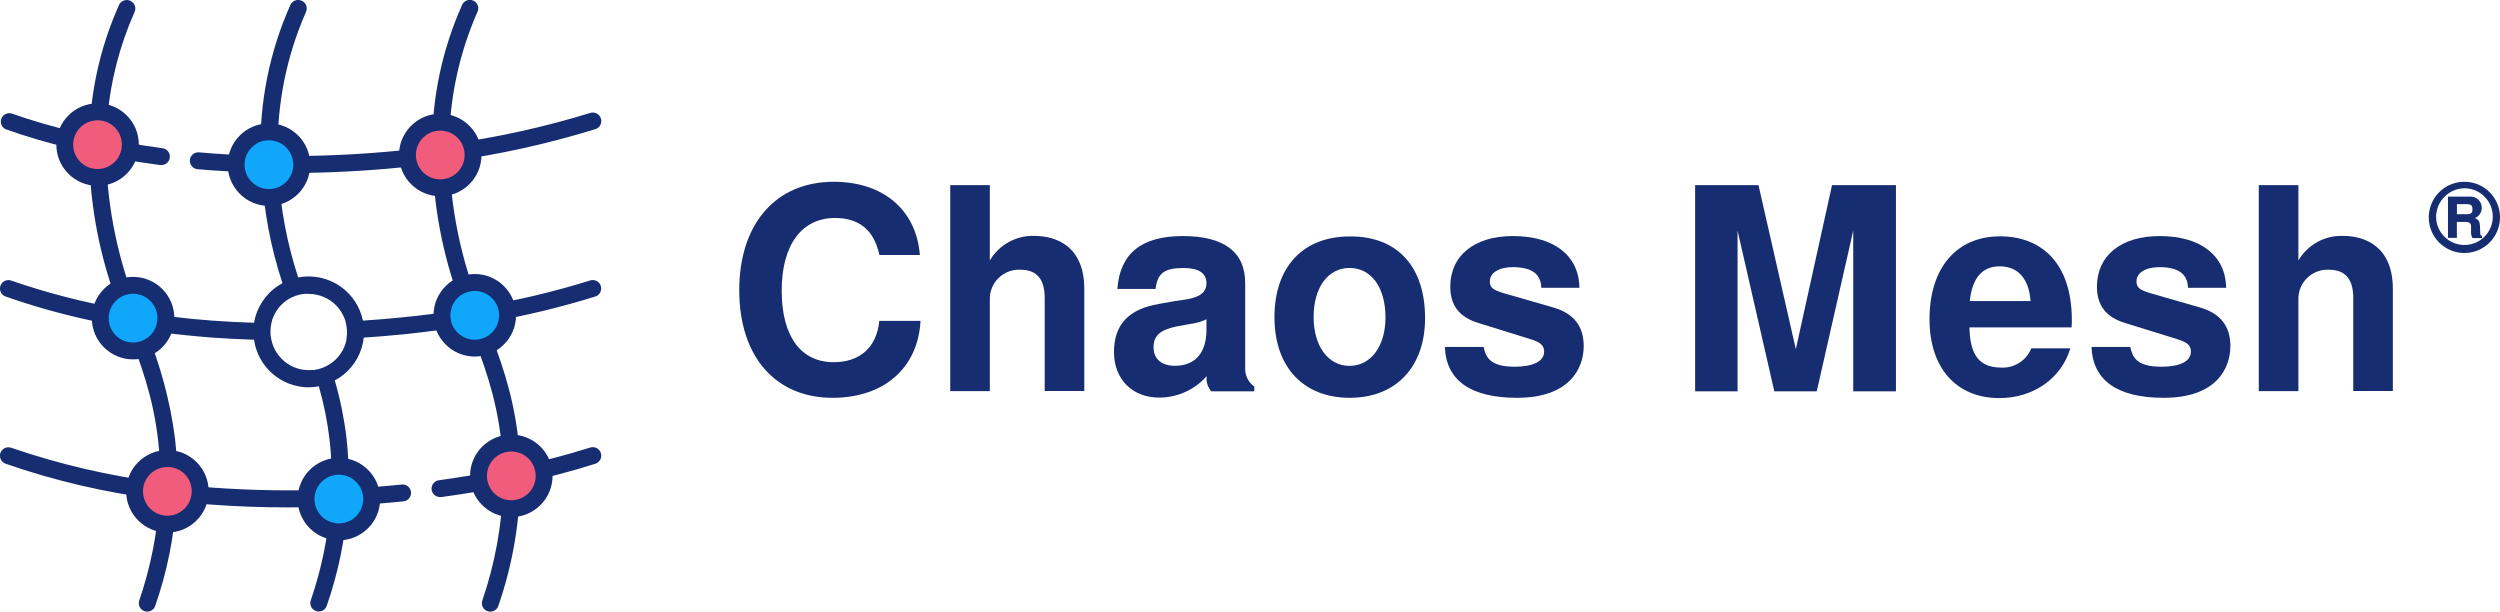
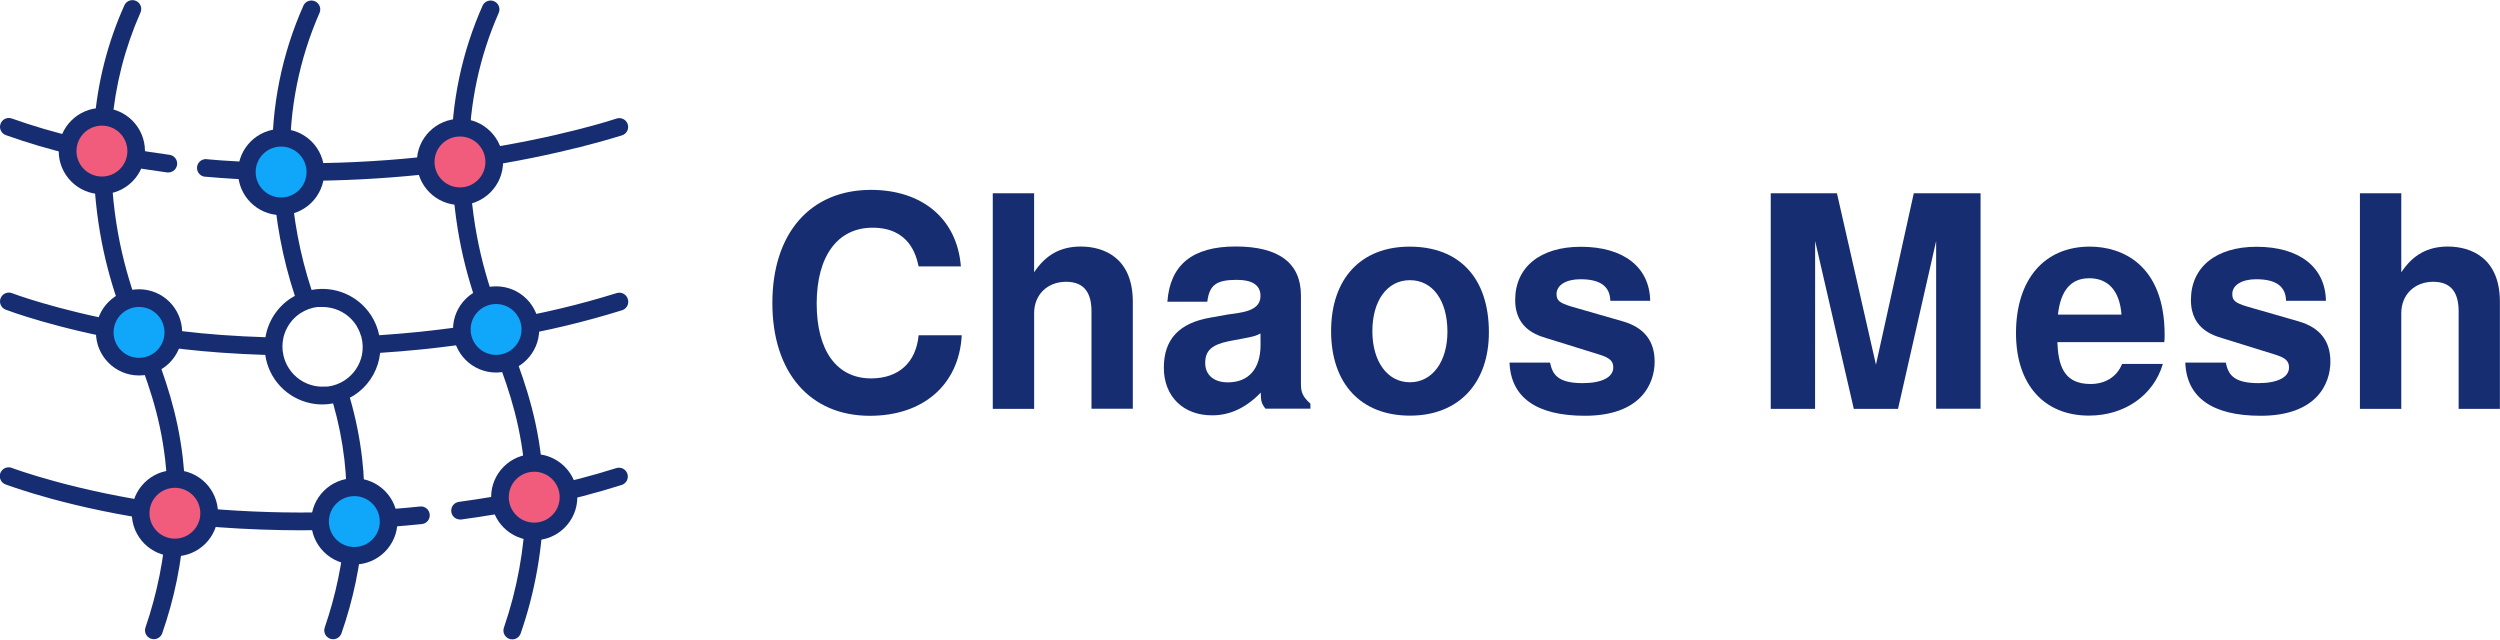
- <svg xmlns="http://www.w3.org/2000/svg" viewBox="0 0 464.73 113.72">
+ <svg xmlns="http://www.w3.org/2000/svg" viewBox="0 0 776.03 198.4">
  <defs>
    <style>.cls-1{fill:#172d72;}.cls-2{fill:#f25c7c;}.cls-3{fill:#10a6fa;}</style>
  </defs>
-   <g id="Layer_2" data-name="Layer 2">
-     <g id="Layer_2-2" data-name="Layer 2">
-       <path class="cls-1" d="M18.14,21.67a5.18,5.18,0,0,1,1.8.33A61.41,61.41,0,0,1,25,2.27,1.58,1.58,0,0,0,24.26.16a1.59,1.59,0,0,0-2.11.71,63.41,63.41,0,0,0-5.36,21A5,5,0,0,1,18.14,21.67Z" />
-       <path class="cls-1" d="M23.34,26.88a5.23,5.23,0,0,1-.75,2.69c2.25.4,4.64.78,7.17,1.11l.21,0a1.57,1.57,0,0,0,.21-3.13c-2.41-.32-4.69-.69-6.86-1.07C23.33,26.63,23.34,26.75,23.34,26.88Z" />
-       <path class="cls-1" d="M1,24a109.11,109.11,0,0,0,12,3.53,5,5,0,0,1,.56-3.11A107.3,107.3,0,0,1,2.13,21.09,1.57,1.57,0,0,0,1,24Z" />
-       <path class="cls-1" d="M111.68,53.14a1.57,1.57,0,0,0-2-1A152.65,152.65,0,0,1,89.23,57a79.74,79.74,0,0,1-5.68-27,169.61,169.61,0,0,0,27.15-6,1.57,1.57,0,0,0-1-3,165.76,165.76,0,0,1-26.21,5.78A62.22,62.22,0,0,1,88.73,2.27,1.57,1.57,0,1,0,85.92.87a64,64,0,0,0-5.59,26.42q-2.73.36-5.65.66A208,208,0,0,1,51.63,29c0-.22,0-.43,0-.65a62.08,62.08,0,0,1,5.24-26.1A1.57,1.57,0,0,0,56.14.16,1.59,1.59,0,0,0,54,.87a64.17,64.17,0,0,0-5.57,27.57c0,.18,0,.35,0,.52-3-.08-6-.22-9-.44L37,28.32a1.57,1.57,0,0,0-.28,3.13c.84.08,1.7.15,2.54.21q4.66.33,9.39.45a78.59,78.59,0,0,0,3.86,20.53c-.25.14-.49.27-.73.43A10.26,10.26,0,0,0,47.23,60q-3.91-.12-7.78-.4C34.56,59.24,30,58.67,25.84,58a81.37,81.37,0,0,1-6-26.22,5.2,5.2,0,0,1-1.73.3,5.53,5.53,0,0,1-1.42-.2,81.42,81.42,0,0,0,5.53,25.49A129.52,129.52,0,0,1,2.13,52.17,1.57,1.57,0,1,0,1,55.11a131.63,131.63,0,0,0,22.55,5.72c0,.08.07.17.1.26,2.45,6.39,4.77,12.41,5.74,20.73a60.15,60.15,0,0,1,.37,7.85A138.59,138.59,0,0,1,2.13,83.25,1.57,1.57,0,1,0,1,86.19a138.14,138.14,0,0,0,28.63,6.64,72,72,0,0,1-3.73,18.76,1.57,1.57,0,0,0,.9,2,1.63,1.63,0,0,0,.57.1,1.56,1.56,0,0,0,1.46-1,72.07,72.07,0,0,0,3.94-19.49c2.08.23,4.22.43,6.44.6q7.14.53,14.44.52c2.58,0,5.17-.07,7.76-.16a71.53,71.53,0,0,1-3.63,17.41,1.57,1.57,0,0,0,.91,2,1.54,1.54,0,0,0,.56.1,1.57,1.57,0,0,0,1.47-1A73.28,73.28,0,0,0,64.61,94c3.45-.18,6.92-.45,10.39-.8a1.57,1.57,0,0,0-.32-3.13c-3.3.34-6.61.59-9.9.77a63.3,63.3,0,0,0-.37-9.43,66.76,66.76,0,0,0-2.18-10.71c.26-.14.53-.27.78-.43a10.29,10.29,0,0,0,4.45-6.51c.07-.34.12-.69.16-1,2.46-.17,4.92-.36,7.38-.61,4.31-.45,8.41-1,12.21-1.63l.21.56c2.46,6.39,4.77,12.41,5.74,20.73.22,1.85.33,3.68.37,5.46-3.51.7-7.5,1.39-11.91,2a1.57,1.57,0,0,0,.21,3.13l.22,0c4.23-.58,8.07-1.23,11.47-1.89a71.89,71.89,0,0,1-3.85,21.09,1.57,1.57,0,0,0,.91,2,1.54,1.54,0,0,0,.56.1,1.57,1.57,0,0,0,1.47-1,73.48,73.48,0,0,0,4.08-22.86,132.78,132.78,0,0,0,14-3.64,1.57,1.57,0,0,0-1-3,131.3,131.3,0,0,1-13,3.4c0-1.69-.17-3.42-.37-5.18-1-8.69-3.51-15.18-5.92-21.46a155.76,155.76,0,0,0,20.33-4.86A1.57,1.57,0,0,0,111.68,53.14ZM61.61,91a199.1,199.1,0,0,1-22.16-.36c-2.25-.16-4.43-.38-6.53-.62a62,62,0,0,0-.4-8.61A78.7,78.7,0,0,0,27.14,61.4c3.73.55,7.77,1,12.08,1.34,2.64.19,5.3.32,8,.41A10.3,10.3,0,0,0,57.4,72a10.68,10.68,0,0,0,1.87-.19,62.45,62.45,0,0,1,2,10A59,59,0,0,1,61.61,91ZM64.41,63l0,.17a7.09,7.09,0,0,1-3.09,4.52h0a7.16,7.16,0,0,1-2.95,1.09h0l-.32,0h-.09a7.25,7.25,0,0,1-2-.12,7.09,7.09,0,0,1-4.52-3.09,6.55,6.55,0,0,1-.66-1.29h0a4.1,4.1,0,0,1-.2-.59,1.8,1.8,0,0,1-.06-.22c0-.09,0-.17-.07-.26h0a7.12,7.12,0,0,1,0-3.15h0a3.18,3.18,0,0,1,.09-.33l.06-.23c0-.16.11-.32.17-.47a1,1,0,0,0,.06-.16c.09-.2.18-.39.28-.58v0a7,7,0,0,1,2.37-2.59l0,0h0a7.21,7.21,0,0,1,3-1.07h0l.21,0,.27,0c.14,0,.27,0,.41,0a6.77,6.77,0,0,1,1.48.16,7.07,7.07,0,0,1,4.52,3.08,2.19,2.19,0,0,1,.16.3c.1.16.19.33.28.5s.12.25.17.38a5.71,5.71,0,0,1,.28.79l0,.08h0A7.14,7.14,0,0,1,64.4,63ZM74.68,59c-2.41.25-4.81.44-7.21.6A10.44,10.44,0,0,0,66,56.05a10.34,10.34,0,0,0-10.57-4.48,75.78,75.78,0,0,1-3.66-19.41l1.89,0A210.09,210.09,0,0,0,75,31.08c1.86-.19,3.67-.41,5.42-.63a81.62,81.62,0,0,0,5.65,27.08C82.51,58.1,78.69,58.62,74.68,59Z" />
-       <circle class="cls-2" cx="81.78" cy="28.81" r="5.21" />
-       <circle class="cls-2" cx="81.78" cy="28.81" r="1.74" />
-       <circle class="cls-3" cx="24.68" cy="59.14" r="5.21" />
-       <circle class="cls-3" cx="24.68" cy="59.14" r="1.74" />
-       <circle class="cls-3" cx="49.96" cy="30.61" r="5.21" />
-       <path class="cls-3" d="M88.2,53.41a5.21,5.21,0,1,0,5.2,5.2A5.2,5.2,0,0,0,88.2,53.41Z" />
-       <circle class="cls-2" cx="18.08" cy="26.88" r="5.21" />
-       <circle class="cls-2" cx="18.08" cy="26.88" r="1.74" />
-       <circle class="cls-2" cx="31.06" cy="91.31" r="5.21" />
-       <circle class="cls-2" cx="31.06" cy="91.31" r="1.74" />
-       <circle class="cls-2" cx="94.99" cy="88.46" r="5.21" />
-       <circle class="cls-3" cx="62.97" cy="92.77" r="5.21" />
-       <circle class="cls-3" cx="62.97" cy="92.77" r="1.74" />
-       <path class="cls-1" d="M24.74,66.81a7.67,7.67,0,1,1,7.67-7.67A7.68,7.68,0,0,1,24.74,66.81Zm0-12.2a4.53,4.53,0,1,0,4.52,4.53A4.53,4.53,0,0,0,24.74,54.61Z" />
-       <path class="cls-1" d="M18.14,34.55a7.67,7.67,0,1,1,7.67-7.67A7.68,7.68,0,0,1,18.14,34.55Zm0-12.19a4.53,4.53,0,1,0,4.52,4.52A4.53,4.53,0,0,0,18.14,22.36Z" />
-       <path class="cls-1" d="M50,38.28a7.67,7.67,0,1,1,7.67-7.67A7.68,7.68,0,0,1,50,38.28Zm0-12.2a4.53,4.53,0,1,0,4.52,4.53A4.53,4.53,0,0,0,50,26.08Z" />
-       <path class="cls-1" d="M81.84,36.48a7.67,7.67,0,1,1,7.67-7.67A7.68,7.68,0,0,1,81.84,36.48Zm0-12.2a4.53,4.53,0,1,0,4.53,4.53A4.53,4.53,0,0,0,81.84,24.28Z" />
-       <path class="cls-1" d="M88.26,66.28a7.67,7.67,0,1,1,7.67-7.66A7.68,7.68,0,0,1,88.26,66.28Zm0-12.19a4.53,4.53,0,1,0,4.52,4.53A4.53,4.53,0,0,0,88.26,54.09Z" />
-       <path class="cls-1" d="M95.05,96.13a7.67,7.67,0,1,1,7.67-7.67A7.68,7.68,0,0,1,95.05,96.13Zm0-12.2a4.53,4.53,0,1,0,4.53,4.53A4.53,4.53,0,0,0,95.05,83.93Z" />
-       <path class="cls-1" d="M63,100.44a7.67,7.67,0,1,1,7.67-7.67A7.68,7.68,0,0,1,63,100.44Zm0-12.2a4.53,4.53,0,1,0,4.52,4.53A4.53,4.53,0,0,0,63,88.24Z" />
-       <path class="cls-1" d="M31.12,99a7.67,7.67,0,1,1,7.67-7.67A7.68,7.68,0,0,1,31.12,99Zm0-12.19a4.53,4.53,0,1,0,4.52,4.52A4.53,4.53,0,0,0,31.12,86.79Z" />
-       <path class="cls-1" d="M155.24,40.52c-6.2,0-9.93,5-9.93,13.51s3.57,13.3,9.67,13.3c4.89,0,8-2.79,8.47-7.68h7.67c-.47,8.78-6.83,14.3-16.35,14.3-10.67,0-17.35-7.72-17.35-20S144.15,33.79,155,33.79c8.94,0,15.3,5,16,13.61h-7.51C163,45.46,161.82,40.52,155.24,40.52Z" />
-       <path class="cls-1" d="M189.68,50.14A5.41,5.41,0,0,0,184,55.71v17h-7.36V34.42H184v14a9.27,9.27,0,0,1,8.31-4.57c4.05,0,9.25,1.95,9.25,9.83v19H194.2V55.39C194.2,52.35,193.1,50.14,189.68,50.14Z" />
-       <path class="cls-1" d="M207.08,65.44c0-5.1,2.73-8,8.36-8.94l2.94-.53c2.42-.37,5.89-.52,5.89-3.31q0-2.83-4.26-2.84c-3.63,0-4.84,1-5.2,3.89h-7.1c.47-6.57,4.47-9.83,12.14-9.83s11.62,2.94,11.62,8.73V68.38a4,4,0,0,0,1.69,3.47v.89h-8a3.62,3.62,0,0,1-.84-2.83,11.76,11.76,0,0,1-8.62,4C210.55,74,207.08,70.54,207.08,65.44Zm17.19-6.1a9.36,9.36,0,0,1-3.1.89l-2.53.47c-3,.64-4.2,1.69-4.2,3.89S216,68,218.43,68c3.74,0,5.84-2.42,5.84-6.67Z" />
-       <path class="cls-1" d="M264.91,59.13c0,9.09-5.42,14.82-14,14.82s-14-5.67-14-15,5.31-15,14-15C259.7,43.88,264.91,49.51,264.91,59.13Zm-20.72-.21c0,5.41,2.69,9.09,6.68,9.09s6.68-3.68,6.68-9c0-5.57-2.63-9.2-6.68-9.2S244.19,53.5,244.19,58.92Z" />
-       <path class="cls-1" d="M281.57,68.17c3.42,0,5.47-1,5.47-2.79,0-1.15-.63-1.73-2.47-2.31l-8.78-2.73c-1.63-.53-6.2-1.42-6.2-7,0-5.83,4.47-9.46,11.67-9.46,7.62,0,12.25,3.63,12.35,9.62h-7.09c-.06-2.57-1.79-3.84-5.31-3.84-2.58,0-4.26,1.06-4.26,2.63,0,1.16.52,1.58,2.57,2.21l9.31,2.68c3.73,1.11,5.57,3.47,5.57,7.15,0,4-2.47,9.62-12.41,9.62-8.62,0-13.19-3.26-13.4-9.46h7.2C276.21,66.44,277,68.17,281.57,68.17Z" />
-       <path class="cls-1" d="M323,72.74h-7.89V34.42h11.78l6.94,30.49,6.73-30.49h11.88V72.74H344.5V42.88l-6.78,29.86h-7.89L323,42.88Z" />
-       <path class="cls-1" d="M385.14,59.6c0,.37,0,.63-.05,1.26h-19c.15,3.84.94,7.47,5.88,7.47a5.7,5.7,0,0,0,5.63-3.58h7.26C383.2,70.33,378,74,371.68,74c-8,0-13-5.57-13-14.66,0-9.52,5-15.41,13.14-15.41C377.52,43.88,385.14,47,385.14,59.6ZM371.73,49.51c-3.26,0-5.1,2.15-5.57,6.46h11.31C377.15,51.82,375.15,49.51,371.73,49.51Z" />
-       <path class="cls-1" d="M401.81,68.17c3.41,0,5.46-1,5.46-2.79,0-1.15-.63-1.73-2.47-2.31L396,60.34c-1.63-.53-6.2-1.42-6.2-7,0-5.83,4.47-9.46,11.67-9.46,7.62,0,12.25,3.63,12.36,9.62h-7.1c-.06-2.57-1.79-3.84-5.31-3.84-2.58,0-4.26,1.06-4.26,2.63,0,1.16.52,1.58,2.57,2.21l9.31,2.68c3.73,1.11,5.57,3.47,5.57,7.15,0,4-2.47,9.62-12.4,9.62-8.63,0-13.2-3.26-13.41-9.46H396C396.44,66.44,397.18,68.17,401.81,68.17Z" />
-       <path class="cls-1" d="M432.93,50.14a5.41,5.41,0,0,0-5.68,5.57v17h-7.36V34.42h7.36v14a9.27,9.27,0,0,1,8.31-4.57c4.05,0,9.25,1.95,9.25,9.83v19h-7.36V55.39C437.45,52.35,436.35,50.14,432.93,50.14Z" />
-       <path class="cls-1" d="M464.73,40.39a6.62,6.62,0,1,1-6.6-6.6A6.6,6.6,0,0,1,464.73,40.39Zm-11.88,0A5.27,5.27,0,1,0,458.11,35,5.35,5.35,0,0,0,452.85,40.39Zm3.87,3.83h-1.66V36.55h4.12a2.08,2.08,0,0,1,.88,4c.9.41.94.53,1,2.75a.53.53,0,0,0,.33.58v.37H459.6a2.48,2.48,0,0,1-.25-1.4c0-.14,0-.28,0-.45v-.3c0-.59-.33-.85-1.05-.85h-1.6Zm1.79-4.4c.83,0,1.1-.22,1.1-.93s-.27-.94-1.1-.94h-1.79v1.87Z" />
+   <g id="图层_2" data-name="图层 2">
+     <g id="Layer_2" data-name="Layer 2">
+       <path class="cls-1" d="M31.64,37.81a9.06,9.06,0,0,1,3.14.57A107.48,107.48,0,0,1,43.56,4a2.74,2.74,0,0,0-4.91-2.44,110,110,0,0,0-9.36,36.61A9.13,9.13,0,0,1,31.64,37.81Z" />
+       <path class="cls-1" d="M40.73,46.9a9,9,0,0,1-1.32,4.69c3.93.7,8.1,1.36,12.51,1.94l.37,0a2.75,2.75,0,0,0,.36-5.47c-4.21-.55-8.18-1.19-12-1.86C40.71,46.45,40.73,46.67,40.73,46.9Z" />
+       <path class="cls-1" d="M1.77,41.93a190.22,190.22,0,0,0,20.87,6.15,9.23,9.23,0,0,1-.08-1.18,9.06,9.06,0,0,1,1.05-4.25A188.23,188.23,0,0,1,3.72,36.8a2.74,2.74,0,0,0-1.95,5.13Z" />
+       <path class="cls-1" d="M194.84,92.7A2.75,2.75,0,0,0,191.36,91a267.17,267.17,0,0,1-35.69,8.46c-4.71-12.53-9.09-26.27-9.91-47.08C174.52,48.21,192.91,42,193.13,42a2.74,2.74,0,0,0-1.77-5.19c-.2.07-17.9,6-45.73,10.07A108.43,108.43,0,0,1,154.81,4a2.75,2.75,0,0,0-4.92-2.44,111.84,111.84,0,0,0-9.74,46.09c-3.18.41-6.47.8-9.86,1.15a355.77,355.77,0,0,1-40.22,1.86c0-.37,0-.74,0-1.12A108.2,108.2,0,0,1,99.19,4a2.75,2.75,0,0,0-4.92-2.44,111.92,111.92,0,0,0-9.72,48.1l0,.91q-7.93-.21-15.76-.77l-4.33-.35A2.74,2.74,0,1,0,64,54.87c1.46.13,3,.25,4.42.36,5.42.4,10.89.65,16.39.79a137.61,137.61,0,0,0,6.72,35.82c-.42.23-.85.47-1.26.74a17.94,17.94,0,0,0-7.87,12.1c-4.55-.15-9.08-.37-13.58-.7-8.53-.62-16.5-1.62-23.73-2.78-4.72-12.39-9.26-25.7-10.42-45.75a9,9,0,0,1-3,.53,9.15,9.15,0,0,1-2.47-.35c1.1,19.29,5.19,32.5,9.65,44.48C17.45,96.17,3.91,91.1,3.72,91a2.74,2.74,0,1,0-1.95,5.13c.83.32,15.78,5.93,39.33,10l.18.47c4.28,11.13,8.32,21.65,10,36.15a103.39,103.39,0,0,1,.65,13.7c-28.82-3.91-48-11.11-48.22-11.19a2.74,2.74,0,1,0-1.95,5.12c1,.36,20.34,7.65,49.94,11.58a125.16,125.16,0,0,1-6.51,32.72,2.75,2.75,0,0,0,1.58,3.55,2.78,2.78,0,0,0,1,.18,2.75,2.75,0,0,0,2.56-1.76,126.88,126.88,0,0,0,6.88-34q5.41.62,11.22,1.05,12.48.9,25.2.91c4.5,0,9-.12,13.54-.29a123.85,123.85,0,0,1-6.34,30.37,2.75,2.75,0,0,0,1.58,3.55,2.87,2.87,0,0,0,1,.18,2.74,2.74,0,0,0,2.56-1.76,126,126,0,0,0,6.77-32.57q9.06-.48,18.14-1.41a2.74,2.74,0,1,0-.56-5.45q-8.66.89-17.27,1.34a111.51,111.51,0,0,0-.66-16.45,115.5,115.5,0,0,0-3.79-18.68c.46-.25.92-.47,1.36-.76a17.88,17.88,0,0,0,7.76-11.36c.12-.59.21-1.19.28-1.79,4.29-.29,8.58-.63,12.88-1.07,7.52-.77,14.67-1.75,21.3-2.83.12.32.25.65.37,1,4.28,11.13,8.32,21.65,10,36.15.37,3.23.57,6.42.64,9.53-6.13,1.22-13.09,2.43-20.78,3.48a2.75,2.75,0,0,0,.37,5.47l.38,0c7.37-1,14.07-2.15,20-3.31a125.42,125.42,0,0,1-6.71,36.79,2.75,2.75,0,0,0,1.58,3.55,2.88,2.88,0,0,0,1,.18,2.75,2.75,0,0,0,2.56-1.76,128.29,128.29,0,0,0,7.11-39.88,234,234,0,0,0,24.45-6.35,2.75,2.75,0,0,0-1.77-5.2,230.46,230.46,0,0,1-22.72,5.93c-.09-2.95-.3-6-.65-9-1.77-15.17-6.12-26.49-10.33-37.44a269.06,269.06,0,0,0,35.47-8.48A2.74,2.74,0,0,0,194.84,92.7Zm-87.35,66.12a345.27,345.27,0,0,1-38.67-.62c-3.92-.28-7.72-.65-11.39-1.08a110.53,110.53,0,0,0-.69-15c-1.64-14-5.49-24.78-9.39-35,6.51,1,13.56,1.78,21.07,2.33,4.61.34,9.25.57,13.92.72a17.88,17.88,0,0,0,14.08,15,18.07,18.07,0,0,0,3.72.38,17.84,17.84,0,0,0,3.26-.33,108.17,108.17,0,0,1,3.51,17.48A103.51,103.51,0,0,1,107.49,158.82Zm4.87-48.95c0,.1,0,.21,0,.31a12.46,12.46,0,0,1-5.39,7.89h0v0h0a12.34,12.34,0,0,1-5.14,1.91v0l-.57,0-.15,0a12.74,12.74,0,0,1-3.53-.21,12.41,12.41,0,0,1-7.88-5.39,11.58,11.58,0,0,1-1.15-2.24,0,0,0,0,1,0,0c-.13-.34-.25-.68-.35-1,0-.13-.07-.25-.1-.38s-.09-.3-.12-.46h0a12.45,12.45,0,0,1,0-5.5h0c0-.19.1-.38.16-.58s.07-.27.11-.4.19-.55.3-.82c0-.09.07-.18.1-.27.15-.34.31-.68.49-1,0,0,0,0,0,0a12.25,12.25,0,0,1,4.14-4.52l.08-.05h0a12.49,12.49,0,0,1,5.16-1.87v0l.38,0,.47,0c.23,0,.47,0,.71,0a12.66,12.66,0,0,1,2.59.27,12.4,12.4,0,0,1,7.89,5.38c.1.17.18.35.28.52s.32.57.47.87.21.44.3.66a12.65,12.65,0,0,1,.49,1.38l.06.15h0a12.49,12.49,0,0,1,.22,5.5ZM130.29,103c-4.2.43-8.39.77-12.58,1.06a18,18,0,0,0-2.57-6.25A18,18,0,0,0,96.71,90a132.25,132.25,0,0,1-6.39-33.86l3.3,0a364.69,364.69,0,0,0,37.23-1.92c3.25-.34,6.39-.71,9.45-1.1.87,20.8,5.17,34.68,9.86,47.25C144,101.36,137.29,102.26,130.29,103Z" />
+       <circle class="cls-2" cx="142.68" cy="50.26" r="9.08" />
+       <circle class="cls-2" cx="142.68" cy="50.26" r="3.03" />
+       <circle class="cls-3" cx="43.06" cy="103.17" r="9.08" />
+       <circle class="cls-3" cx="43.06" cy="103.17" r="3.03" />
+       <circle class="cls-3" cx="87.16" cy="53.4" r="9.08" />
+       <path class="cls-3" d="M153.87,93.18a9.09,9.09,0,1,0,9.09,9.08A9.07,9.07,0,0,0,153.87,93.18Z" />
+       <circle class="cls-2" cx="31.54" cy="46.9" r="9.08" />
+       <circle class="cls-2" cx="31.54" cy="46.9" r="3.03" />
+       <circle class="cls-2" cx="54.18" cy="159.31" r="9.08" />
+       <circle class="cls-2" cx="54.18" cy="159.31" r="3.03" />
+       <circle class="cls-2" cx="165.73" cy="154.32" r="9.08" />
+       <circle class="cls-3" cx="109.85" cy="161.84" r="9.08" />
+       <circle class="cls-3" cx="109.85" cy="161.84" r="3.03" />
+       <path class="cls-1" d="M43.16,116.55a13.38,13.38,0,1,1,13.38-13.38A13.39,13.39,0,0,1,43.16,116.55Zm0-21.27a7.9,7.9,0,1,0,7.9,7.89A7.9,7.9,0,0,0,43.16,95.28Z" />
+       <path class="cls-1" d="M31.64,60.28A13.39,13.39,0,1,1,45,46.9,13.4,13.4,0,0,1,31.64,60.28Zm0-21.28a7.9,7.9,0,1,0,7.9,7.9A7.9,7.9,0,0,0,31.64,39Z" />
+       <path class="cls-1" d="M87.26,66.78A13.38,13.38,0,1,1,100.65,53.4,13.4,13.4,0,0,1,87.26,66.78Zm0-21.28a7.9,7.9,0,1,0,7.9,7.9A7.91,7.91,0,0,0,87.26,45.5Z" />
+       <path class="cls-1" d="M142.78,63.64a13.38,13.38,0,1,1,13.38-13.38A13.39,13.39,0,0,1,142.78,63.64Zm0-21.27a7.9,7.9,0,1,0,7.9,7.89A7.9,7.9,0,0,0,142.78,42.37Z" />
+       <path class="cls-1" d="M154,115.64a13.38,13.38,0,1,1,13.38-13.38A13.4,13.4,0,0,1,154,115.64Zm0-21.27a7.9,7.9,0,1,0,7.89,7.89A7.9,7.9,0,0,0,154,94.37Z" />
+       <path class="cls-1" d="M165.83,167.7a13.38,13.38,0,1,1,13.38-13.38A13.39,13.39,0,0,1,165.83,167.7Zm0-21.27a7.9,7.9,0,1,0,7.9,7.89A7.9,7.9,0,0,0,165.83,146.43Z" />
+       <path class="cls-1" d="M110,175.23a13.39,13.39,0,1,1,13.38-13.39A13.41,13.41,0,0,1,110,175.23ZM110,154a7.9,7.9,0,1,0,7.89,7.89A7.9,7.9,0,0,0,110,154Z" />
+       <path class="cls-1" d="M54.29,172.69a13.38,13.38,0,1,1,13.38-13.38A13.39,13.39,0,0,1,54.29,172.69Zm0-21.27a7.89,7.89,0,1,0,7.89,7.89A7.9,7.9,0,0,0,54.29,151.42Z" />
+       <path class="cls-1" d="M270.84,70.68c-10.82,0-17.33,8.81-17.33,23.58,0,14.58,6.23,23.2,16.87,23.2,8.53,0,13.95-4.86,14.77-13.39h13.39c-.82,15.32-11.92,25-28.52,25-18.62,0-30.27-13.48-30.27-35,0-21.64,11.74-35.13,30.63-35.13,15.6,0,26.7,8.72,27.89,23.76H285.15C284.42,79.31,282.31,70.68,270.84,70.68Z" />
+       <path class="cls-1" d="M330.92,87.47c-5.78,0-9.91,4-9.91,9.72v29.72H308.17V60H321V84.53c3.58-5.41,8.16-8,14.49-8,7.07,0,16.15,3.39,16.15,17.15v33.2H338.81V96.64C338.81,91.32,336.88,87.47,330.92,87.47Z" />
+       <path class="cls-1" d="M361.27,114.16c0-8.89,4.77-13.94,14.59-15.59l5.13-.92c4.22-.64,10.28-.92,10.28-5.78q0-5-7.43-5c-6.33,0-8.44,1.65-9.08,6.79H362.37c.83-11.47,7.8-17.15,21.19-17.15s20.27,5.13,20.27,15.22V119.3c0,2.57.65,3.94,2.94,6v1.56H392.83c-1.2-1.47-1.47-2.38-1.47-5-4.5,4.68-9.54,7.06-15,7.06C367.33,129,361.27,123.06,361.27,114.16Zm30-10.64c-1.47.74-2,.92-5.41,1.56l-4.41.83c-5.32,1.1-7.34,2.93-7.34,6.78,0,3.67,2.66,6,7,6,6.51,0,10.18-4.22,10.18-11.65Z" />
+       <path class="cls-1" d="M462.17,103.15c0,15.87-9.45,25.87-24.49,25.87-15.23,0-24.49-9.91-24.49-26.23s9.26-26.23,24.39-26.23C453.09,76.56,462.17,86.37,462.17,103.15ZM426,102.79c0,9.45,4.68,15.87,11.65,15.87s11.65-6.42,11.65-15.69c0-9.72-4.59-16-11.65-16S426,93.34,426,102.79Z" />
+       <path class="cls-1" d="M491.24,118.93c6,0,9.54-1.83,9.54-4.86,0-2-1.1-3-4.31-4l-15.32-4.76c-2.84-.92-10.82-2.48-10.82-12.2,0-10.19,7.79-16.51,20.36-16.51,13.3,0,21.37,6.32,21.55,16.78H499.86c-.09-4.49-3.12-6.7-9.26-6.7-4.5,0-7.43,1.84-7.43,4.59,0,2,.92,2.75,4.49,3.85l16.24,4.68c6.51,1.93,9.72,6.06,9.72,12.48,0,6.87-4.31,16.78-21.65,16.78-15,0-23-5.68-23.39-16.51h12.57C481.88,115.9,483.17,118.93,491.24,118.93Z" />
+       <path class="cls-1" d="M563.42,126.91H549.66V60h20.55l12.11,53.2L594.06,60h20.73v66.87H601V74.81l-11.83,52.1H575.44l-12-52.1Z" />
+       <path class="cls-1" d="M671.93,104a20,20,0,0,1-.1,2.2h-33.2c.28,6.7,1.65,13,10.27,13,4.68,0,8.26-2.3,9.82-6.24h12.66c-2.85,9.72-11.84,16.05-22.94,16.05-14,0-22.65-9.72-22.65-25.59,0-16.6,8.71-26.87,22.93-26.87C658.63,76.56,671.93,82.06,671.93,104ZM648.54,86.37c-5.69,0-8.9,3.76-9.73,11.28h19.72C658,90.4,654.5,86.37,648.54,86.37Z" />
+       <path class="cls-1" d="M701,118.93c6,0,9.54-1.83,9.54-4.86,0-2-1.1-3-4.31-4l-15.32-4.76c-2.84-.92-10.82-2.48-10.82-12.2,0-10.19,7.79-16.51,20.36-16.51,13.3,0,21.37,6.32,21.55,16.78H709.62c-.09-4.49-3.12-6.7-9.26-6.7-4.5,0-7.43,1.84-7.43,4.59,0,2,.91,2.75,4.49,3.85l16.24,4.68c6.51,1.93,9.72,6.06,9.72,12.48,0,6.87-4.31,16.78-21.65,16.78-15,0-23-5.68-23.39-16.51h12.57C691.64,115.9,692.93,118.93,701,118.93Z" />
+       <path class="cls-1" d="M755.3,87.47c-5.78,0-9.91,4-9.91,9.72v29.72H732.55V60h12.84V84.53c3.58-5.41,8.16-8,14.49-8C767,76.56,776,80,776,93.71v33.2H763.19V96.64C763.19,91.32,761.26,87.47,755.3,87.47Z" />
    </g>
  </g>
</svg>
